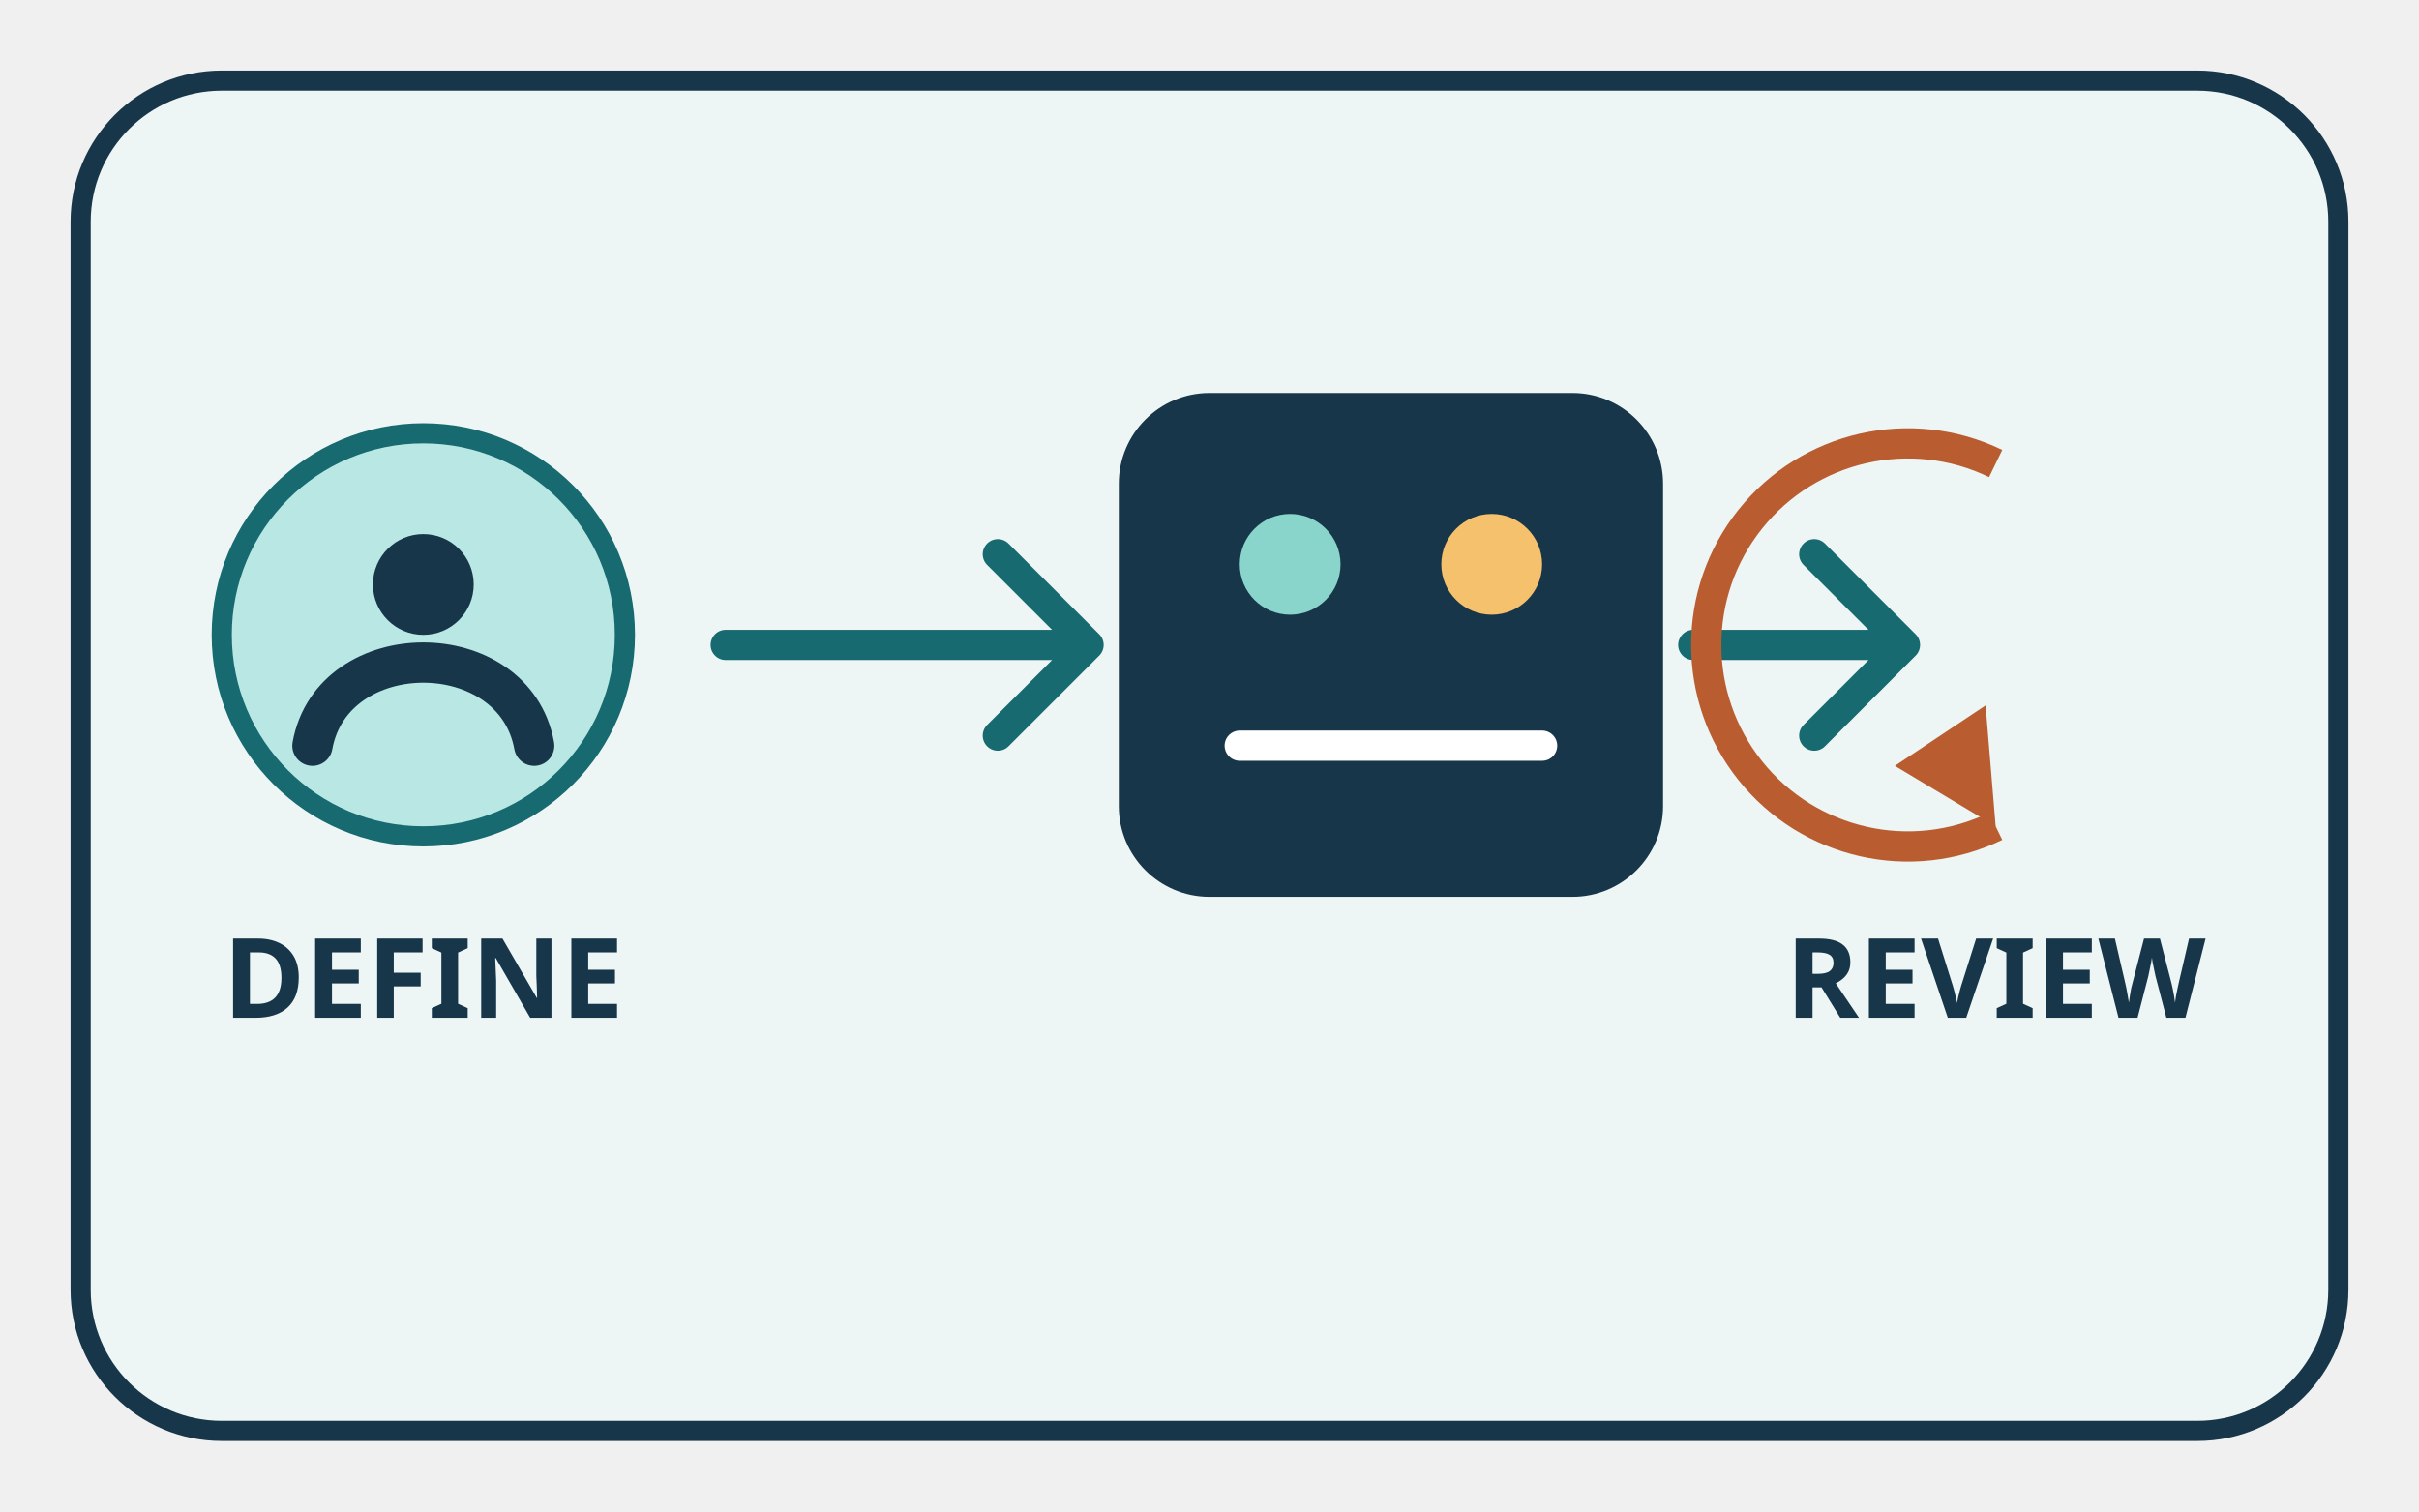
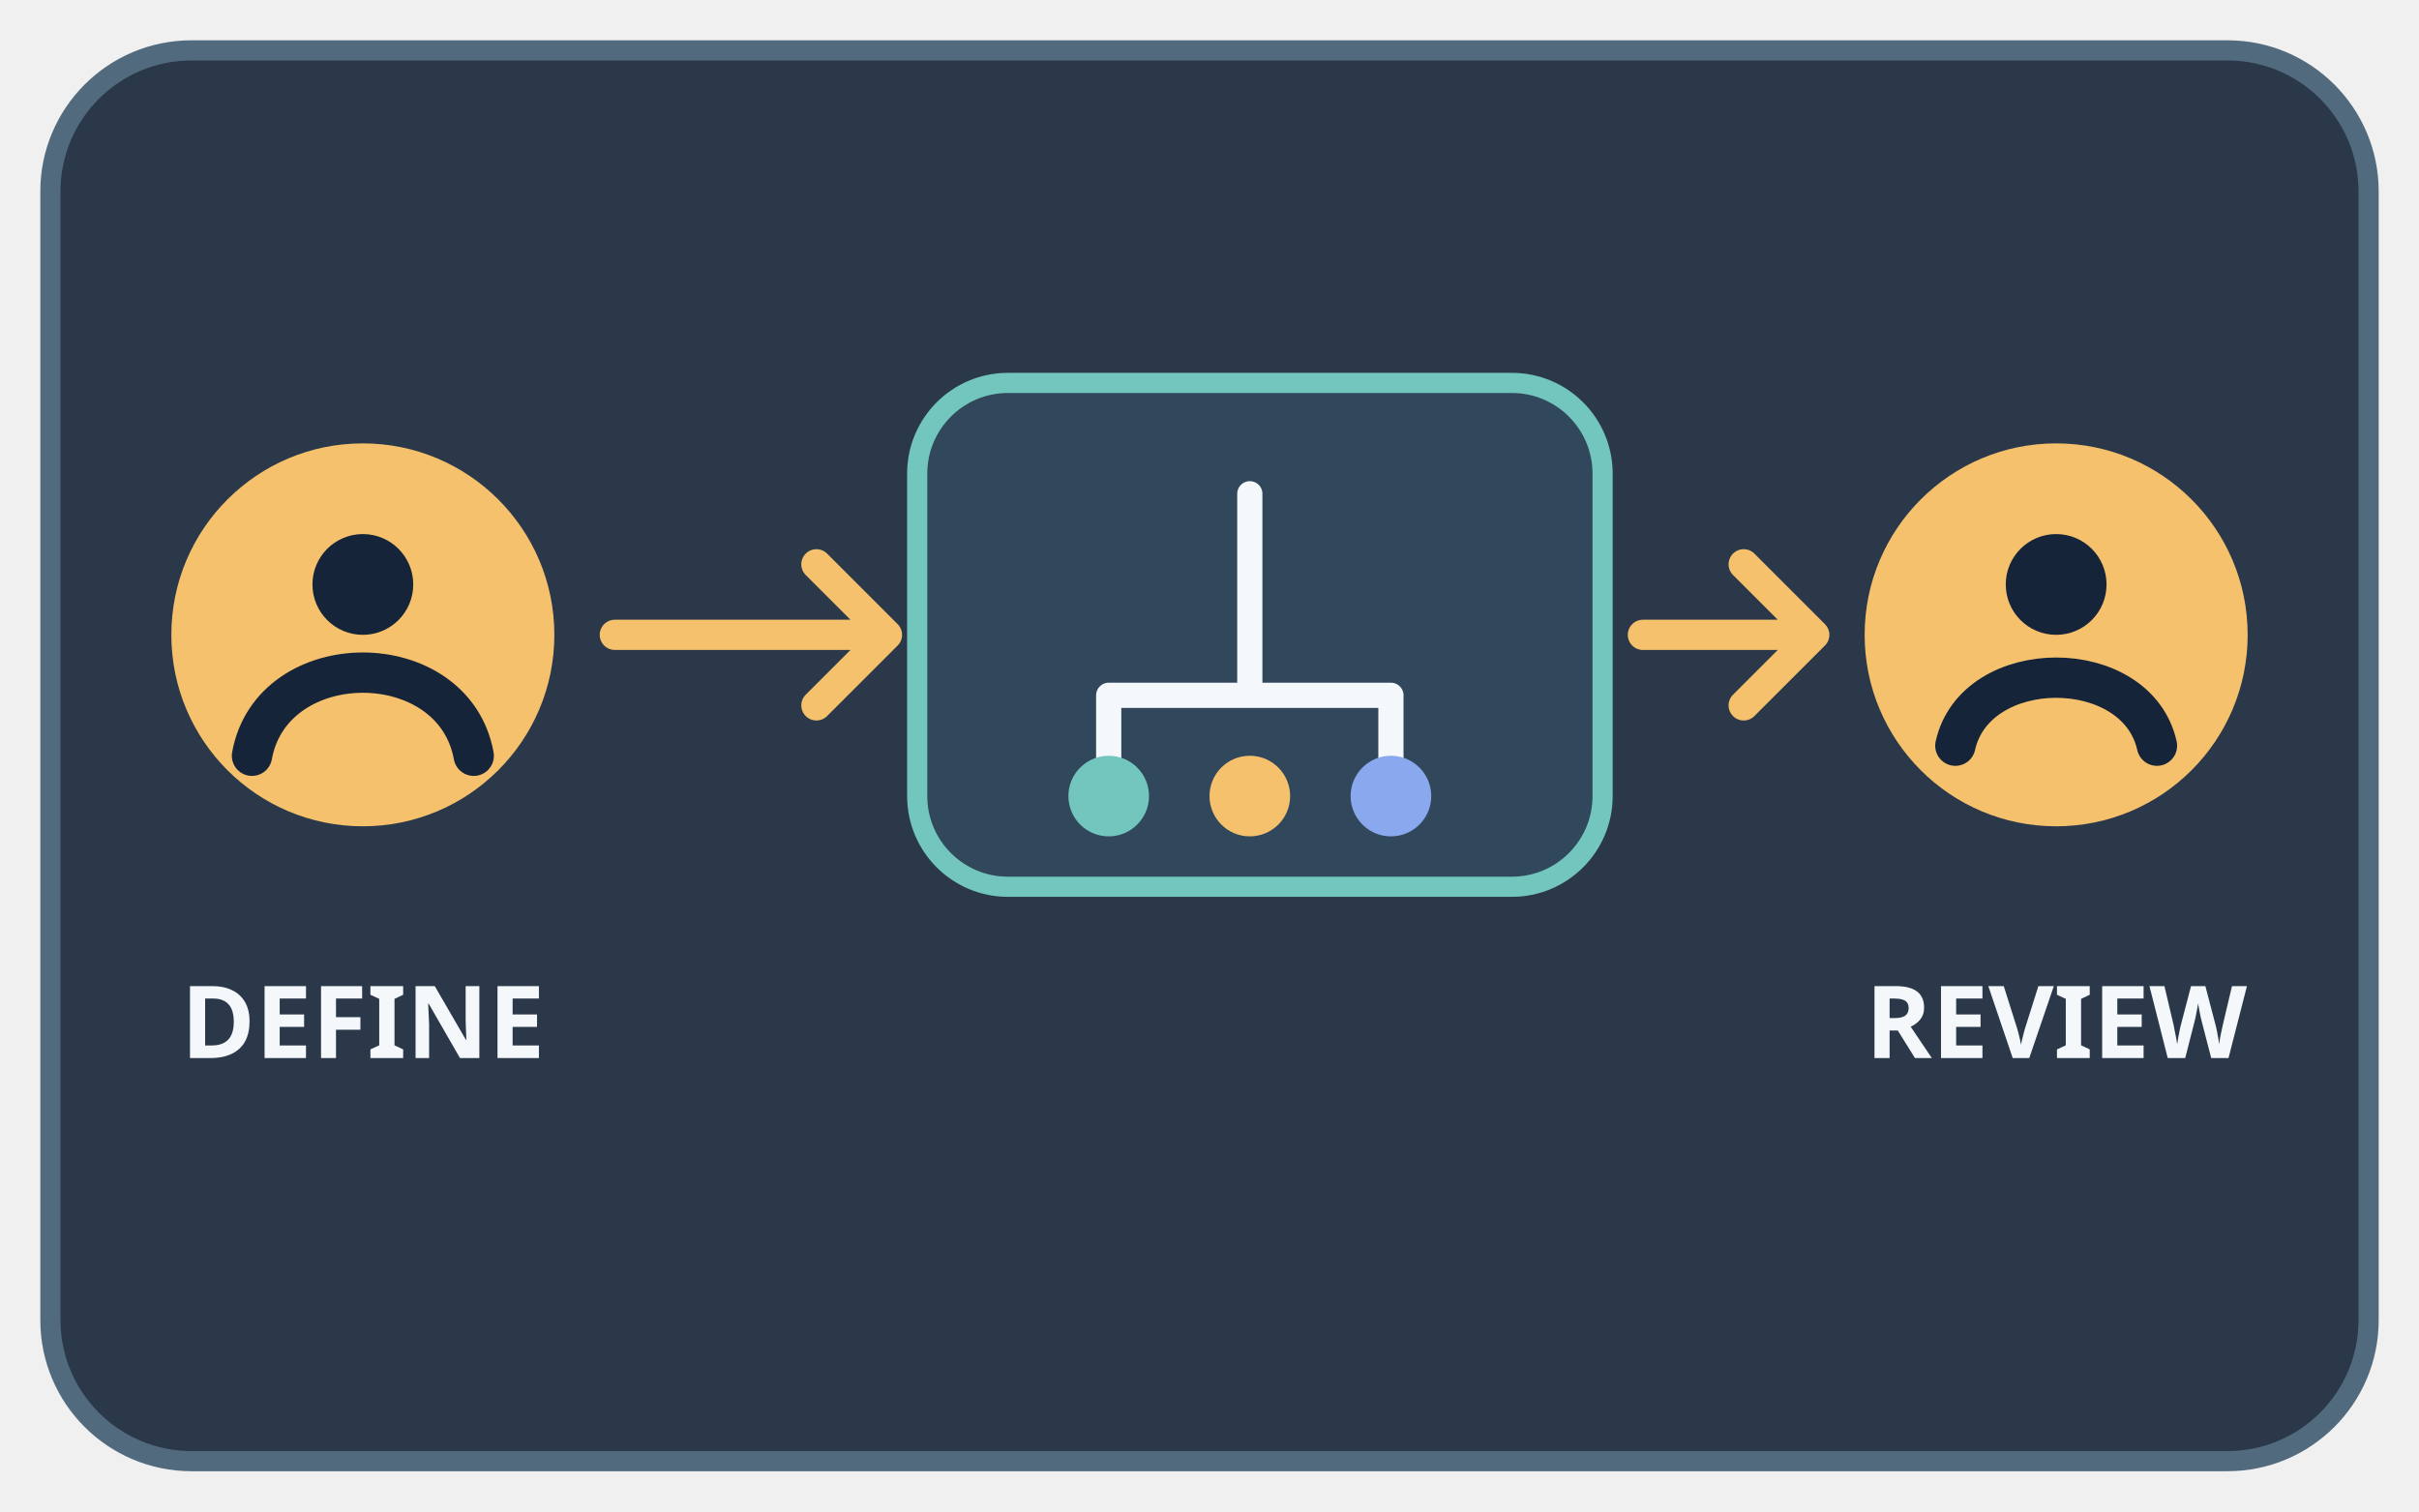
<svg xmlns="http://www.w3.org/2000/svg" width="240" height="150" viewBox="0 0 240 150" role="img" aria-labelledby="t d">
-   <rect x="8" y="8" width="224" height="134" rx="14" fill="#edf6f5" stroke="#17364a" stroke-width="2" />
-   <circle cx="42" cy="63" r="20" fill="#b9e8e4" stroke="#176a70" stroke-width="2" />
-   <circle cx="42" cy="58" r="5" fill="#17364a" />
-   <path d="M31 74c2-11 20-11 22 0" fill="none" stroke="#17364a" stroke-width="4" stroke-linecap="round" />
-   <text x="42" y="101" text-anchor="middle" fill="#17364a" font-family="system-ui,sans-serif" font-size="11" font-weight="700">DEFINE</text>
-   <path d="M72 64h36m-9-9 9 9-9 9M168 64h21m-9-9 9 9-9 9" fill="none" stroke="#176a70" stroke-width="3" stroke-linecap="round" stroke-linejoin="round" />
-   <rect x="111" y="39" width="54" height="50" rx="9" fill="#17364a" />
-   <circle cx="128" cy="56" r="5" fill="#89d5cb" />
-   <circle cx="148" cy="56" r="5" fill="#f5c16c" />
-   <path d="M123 74h30" stroke="#fff" stroke-width="3" stroke-linecap="round" />
-   <path d="M198 46a20 20 0 1 0 0 36" fill="none" stroke="#b95d30" stroke-width="3" />
-   <path d="m188 76 10 6-1-12" fill="#b95d30" />
-   <text x="198" y="101" text-anchor="middle" fill="#17364a" font-family="system-ui,sans-serif" font-size="11" font-weight="700">REVIEW</text>
+   <rect x="5" y="5" width="230" height="140" rx="14" fill="#152438" fill-opacity=".9" stroke="#526a7e" stroke-width="2" />
+   <circle cx="36" cy="63" r="19" fill="#f5c16c" />
+   <circle cx="36" cy="58" r="5" fill="#152438" />
+   <path d="M25 75c2-11 20-11 22 0" fill="none" stroke="#152438" stroke-width="4" stroke-linecap="round" />
+   <text x="36" y="105" text-anchor="middle" fill="#f5f8fb" font-family="system-ui,sans-serif" font-size="10" font-weight="700">DEFINE</text>
+   <path d="M61 63h27m-7-7 7 7-7 7M163 63h17m-7-7 7 7-7 7" fill="none" stroke="#f5c16c" stroke-width="3" stroke-linecap="round" stroke-linejoin="round" />
+   <rect x="91" y="38" width="68" height="50" rx="9" fill="#31475c" stroke="#72c6bd" stroke-width="2" />
+   <path d="M124 49v20M110 69h28m-28 0v8m28-8v8" fill="none" stroke="#f5f8fb" stroke-width="2.5" stroke-linecap="round" />
+   <circle cx="110" cy="79" r="4" fill="#72c6bd" />
+   <circle cx="124" cy="79" r="4" fill="#f5c16c" />
+   <circle cx="138" cy="79" r="4" fill="#8aa8ed" />
+   <circle cx="204" cy="63" r="19" fill="#f5c16c" />
+   <circle cx="204" cy="58" r="5" fill="#152438" />
+   <path d="M194 74c2-9 18-9 20 0" fill="none" stroke="#152438" stroke-width="4" stroke-linecap="round" />
+   <text x="204" y="105" text-anchor="middle" fill="#f5f8fb" font-family="system-ui,sans-serif" font-size="10" font-weight="700">REVIEW</text>
</svg>
